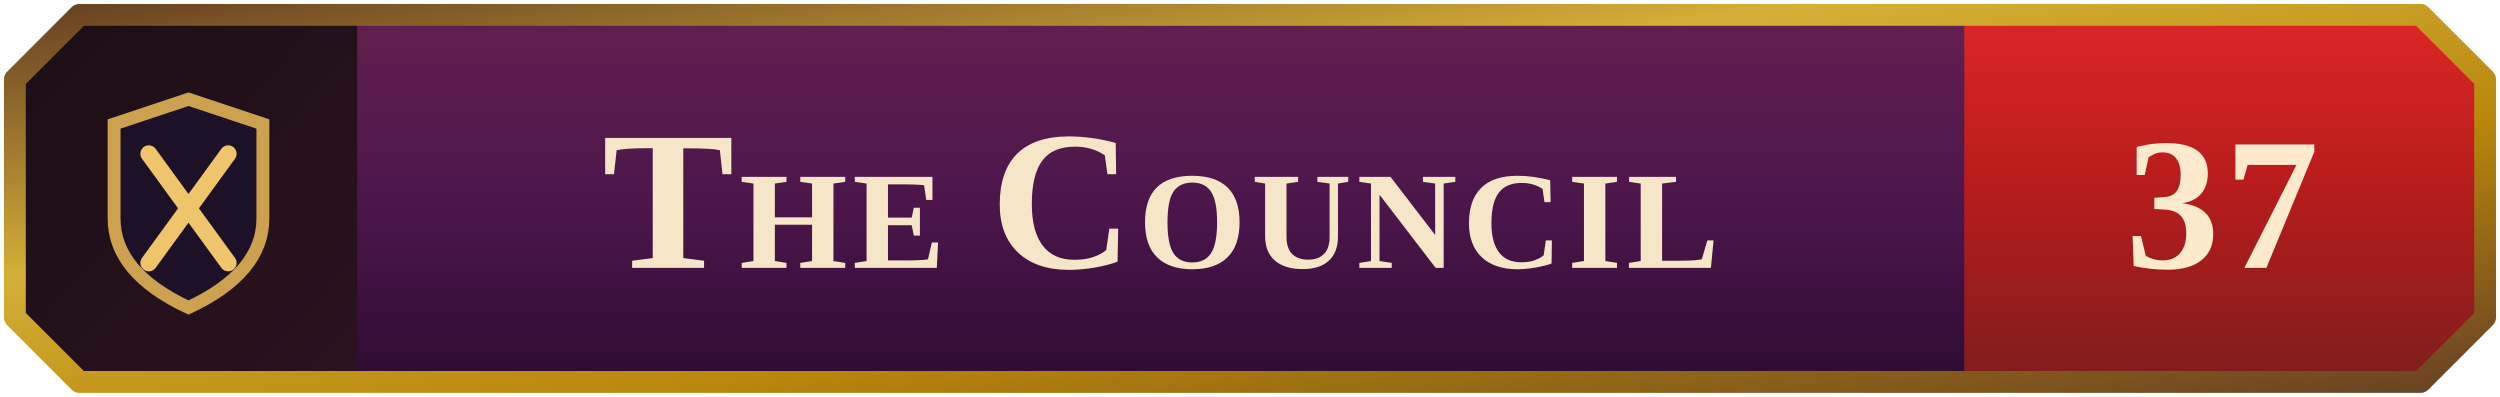
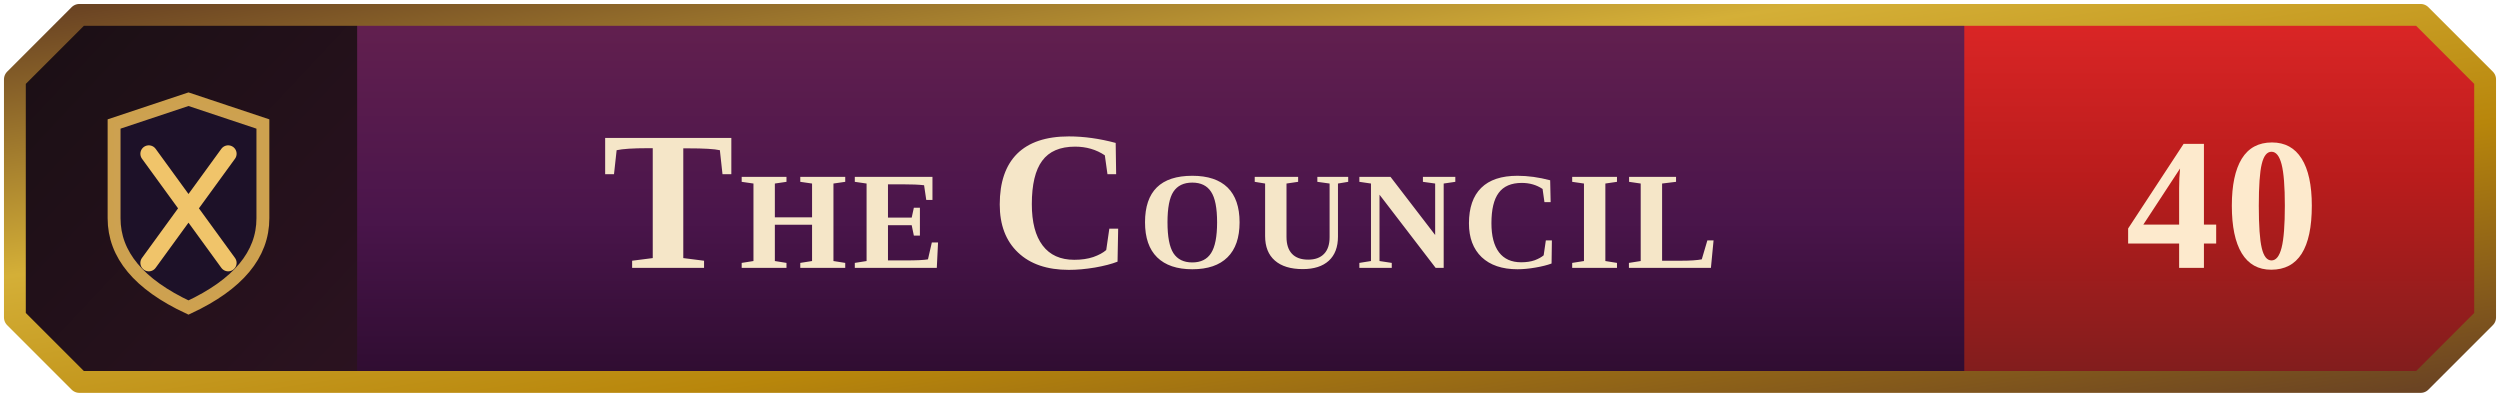
- <svg xmlns="http://www.w3.org/2000/svg" width="126" height="20" viewBox="0 0 252 40" role="img" aria-label="The Council: 37">
+ <svg xmlns="http://www.w3.org/2000/svg" width="126" height="20" viewBox="0 0 252 40" role="img" aria-label="The Council: 40">
  <defs>
    <linearGradient id="mcPlum" x1="0" y1="0" x2="0" y2="1">
      <stop offset="0%" stop-color="#63204f" />
      <stop offset="55%" stop-color="#4a154b" />
      <stop offset="100%" stop-color="#2e0c30" />
    </linearGradient>
    <linearGradient id="mcCap" x1="0" y1="0" x2="1" y2="1">
      <stop offset="0%" stop-color="#1a0f14" />
      <stop offset="100%" stop-color="#2b1220" />
    </linearGradient>
    <linearGradient id="mcBronze" x1="0" y1="0" x2="1" y2="1">
      <stop offset="0%" stop-color="#6b4423" />
      <stop offset="35%" stop-color="#d4af37" />
      <stop offset="65%" stop-color="#b8860b" />
      <stop offset="100%" stop-color="#6b4423" />
    </linearGradient>
    <linearGradient id="mcCount" x1="0" y1="0" x2="0" y2="1">
      <stop offset="0%" stop-color="#dc2626" />
      <stop offset="45%" stop-color="#b91c1c" />
      <stop offset="100%" stop-color="#7f1d1d" />
    </linearGradient>
  </defs>
  <path d="M 8 1.5 L 244 1.5 L 250.5 8 L 250.5 32 L 244 38.5 L 8 38.5 L 1.5 32 L 1.5 8 Z" fill="url(#mcPlum)" />
  <path d="M 8 1.5 L 36 1.5 L 36 38.5 L 8 38.5 L 1.5 32 L 1.5 8 Z" fill="url(#mcCap)" />
  <path d="M 198 1.5 L 244 1.5 L 250.5 8 L 250.5 32 L 244 38.5 L 198 38.5 Z" fill="url(#mcCount)" />
  <path d="M 8 1.5 L 244 1.5 L 250.5 8 L 250.5 32 L 244 38.5 L 8 38.5 L 1.5 32 L 1.5 8 Z" fill="none" stroke="url(#mcBronze)" stroke-width="2.2" stroke-linejoin="round" />
  <line x1="36" y1="3" x2="36" y2="37" stroke="url(#mcBronze)" stroke-width="1.4" />
  <line x1="198" y1="3" x2="198" y2="37" stroke="url(#mcBronze)" stroke-width="1.4" />
  <path d="M 19 10 L 26.5 12.5 L 26.5 22 Q 26.5 27.5 19 31 Q 11.5 27.5 11.5 22 L 11.5 12.5 Z" fill="#1d1128" stroke="#e0b055" stroke-opacity="0.9" stroke-width="1.3" />
  <path d="M 15 15.5 L 23 26.5 M 23 15.5 L 15 26.5" stroke="#f0c46a" stroke-width="1.7" stroke-linecap="round" />
  <text x="117" y="27" text-anchor="middle" fill="#f5e6c8" font-family="Cinzel, Georgia, 'Times New Roman', serif" font-size="20" font-weight="700" letter-spacing="0.5" style="font-variant: small-caps">The Council</text>
-   <text x="224" y="27" text-anchor="middle" fill="#fdeacd" font-family="Cinzel, Georgia, 'Times New Roman', serif" font-size="19" font-weight="700" letter-spacing="0.5">37</text>
+   <text x="224" y="27" text-anchor="middle" fill="#fdeacd" font-family="Cinzel, Georgia, 'Times New Roman', serif" font-size="19" font-weight="700" letter-spacing="0.5">40</text>
</svg>
